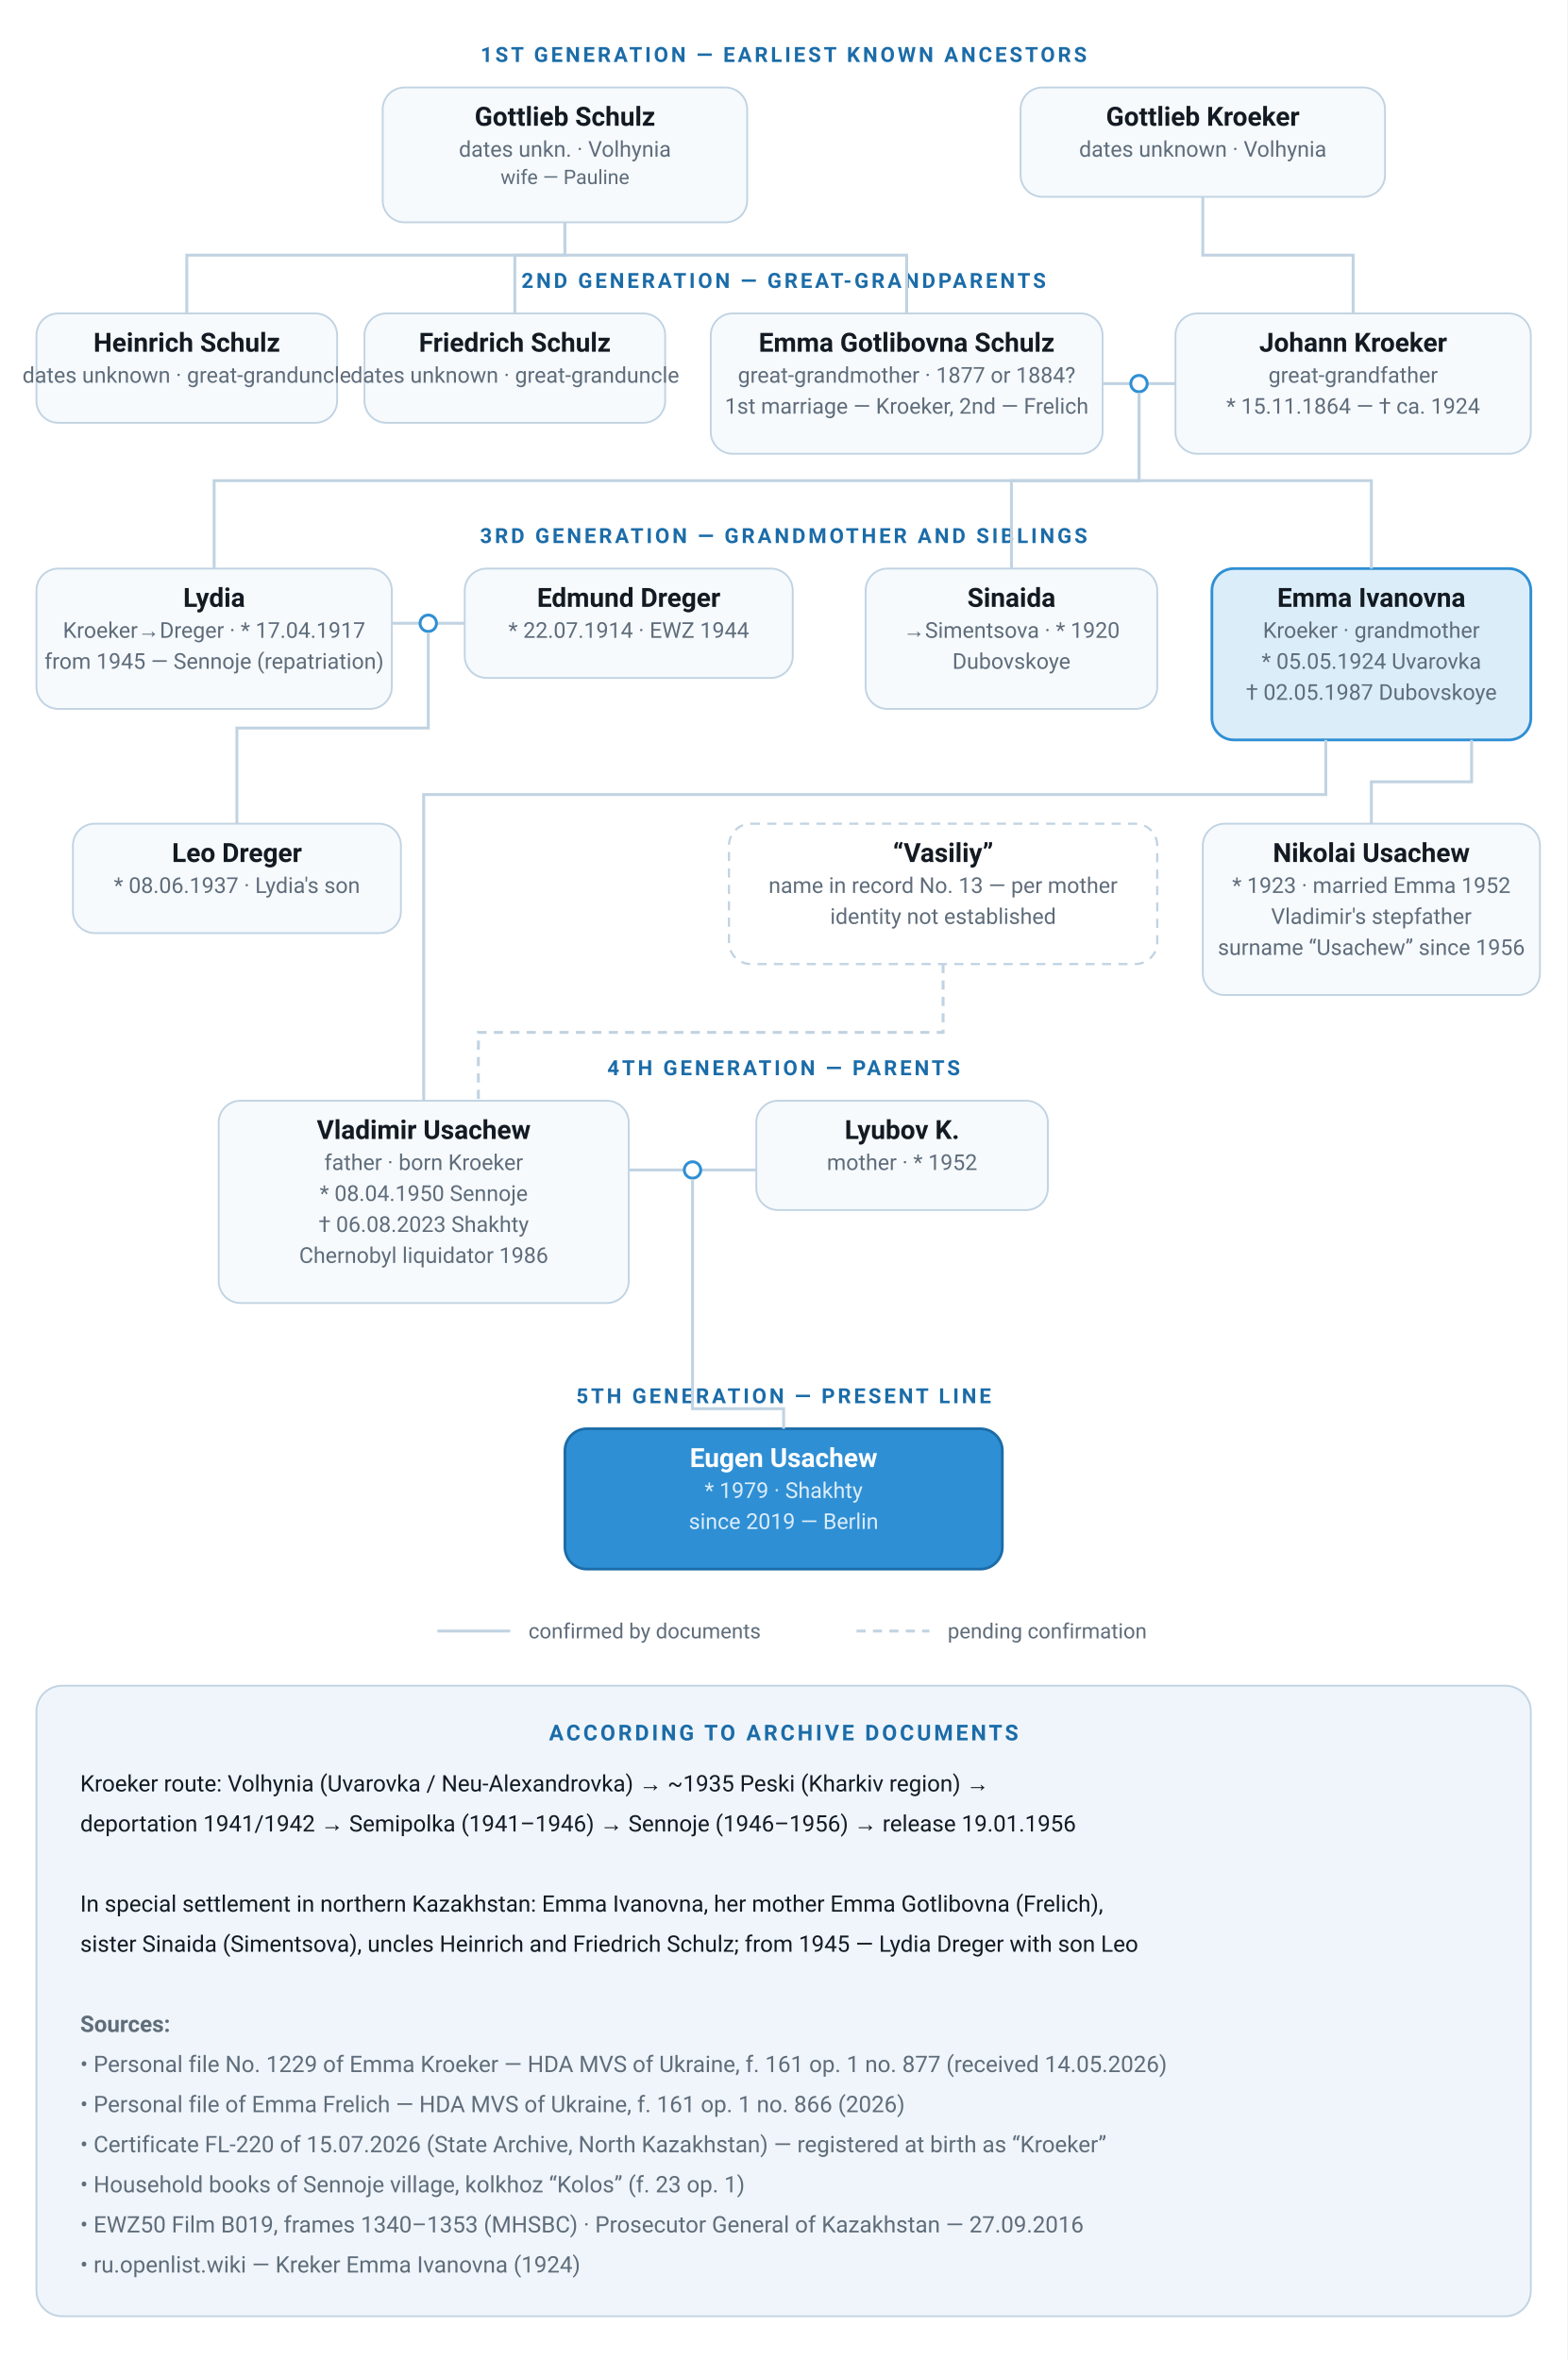
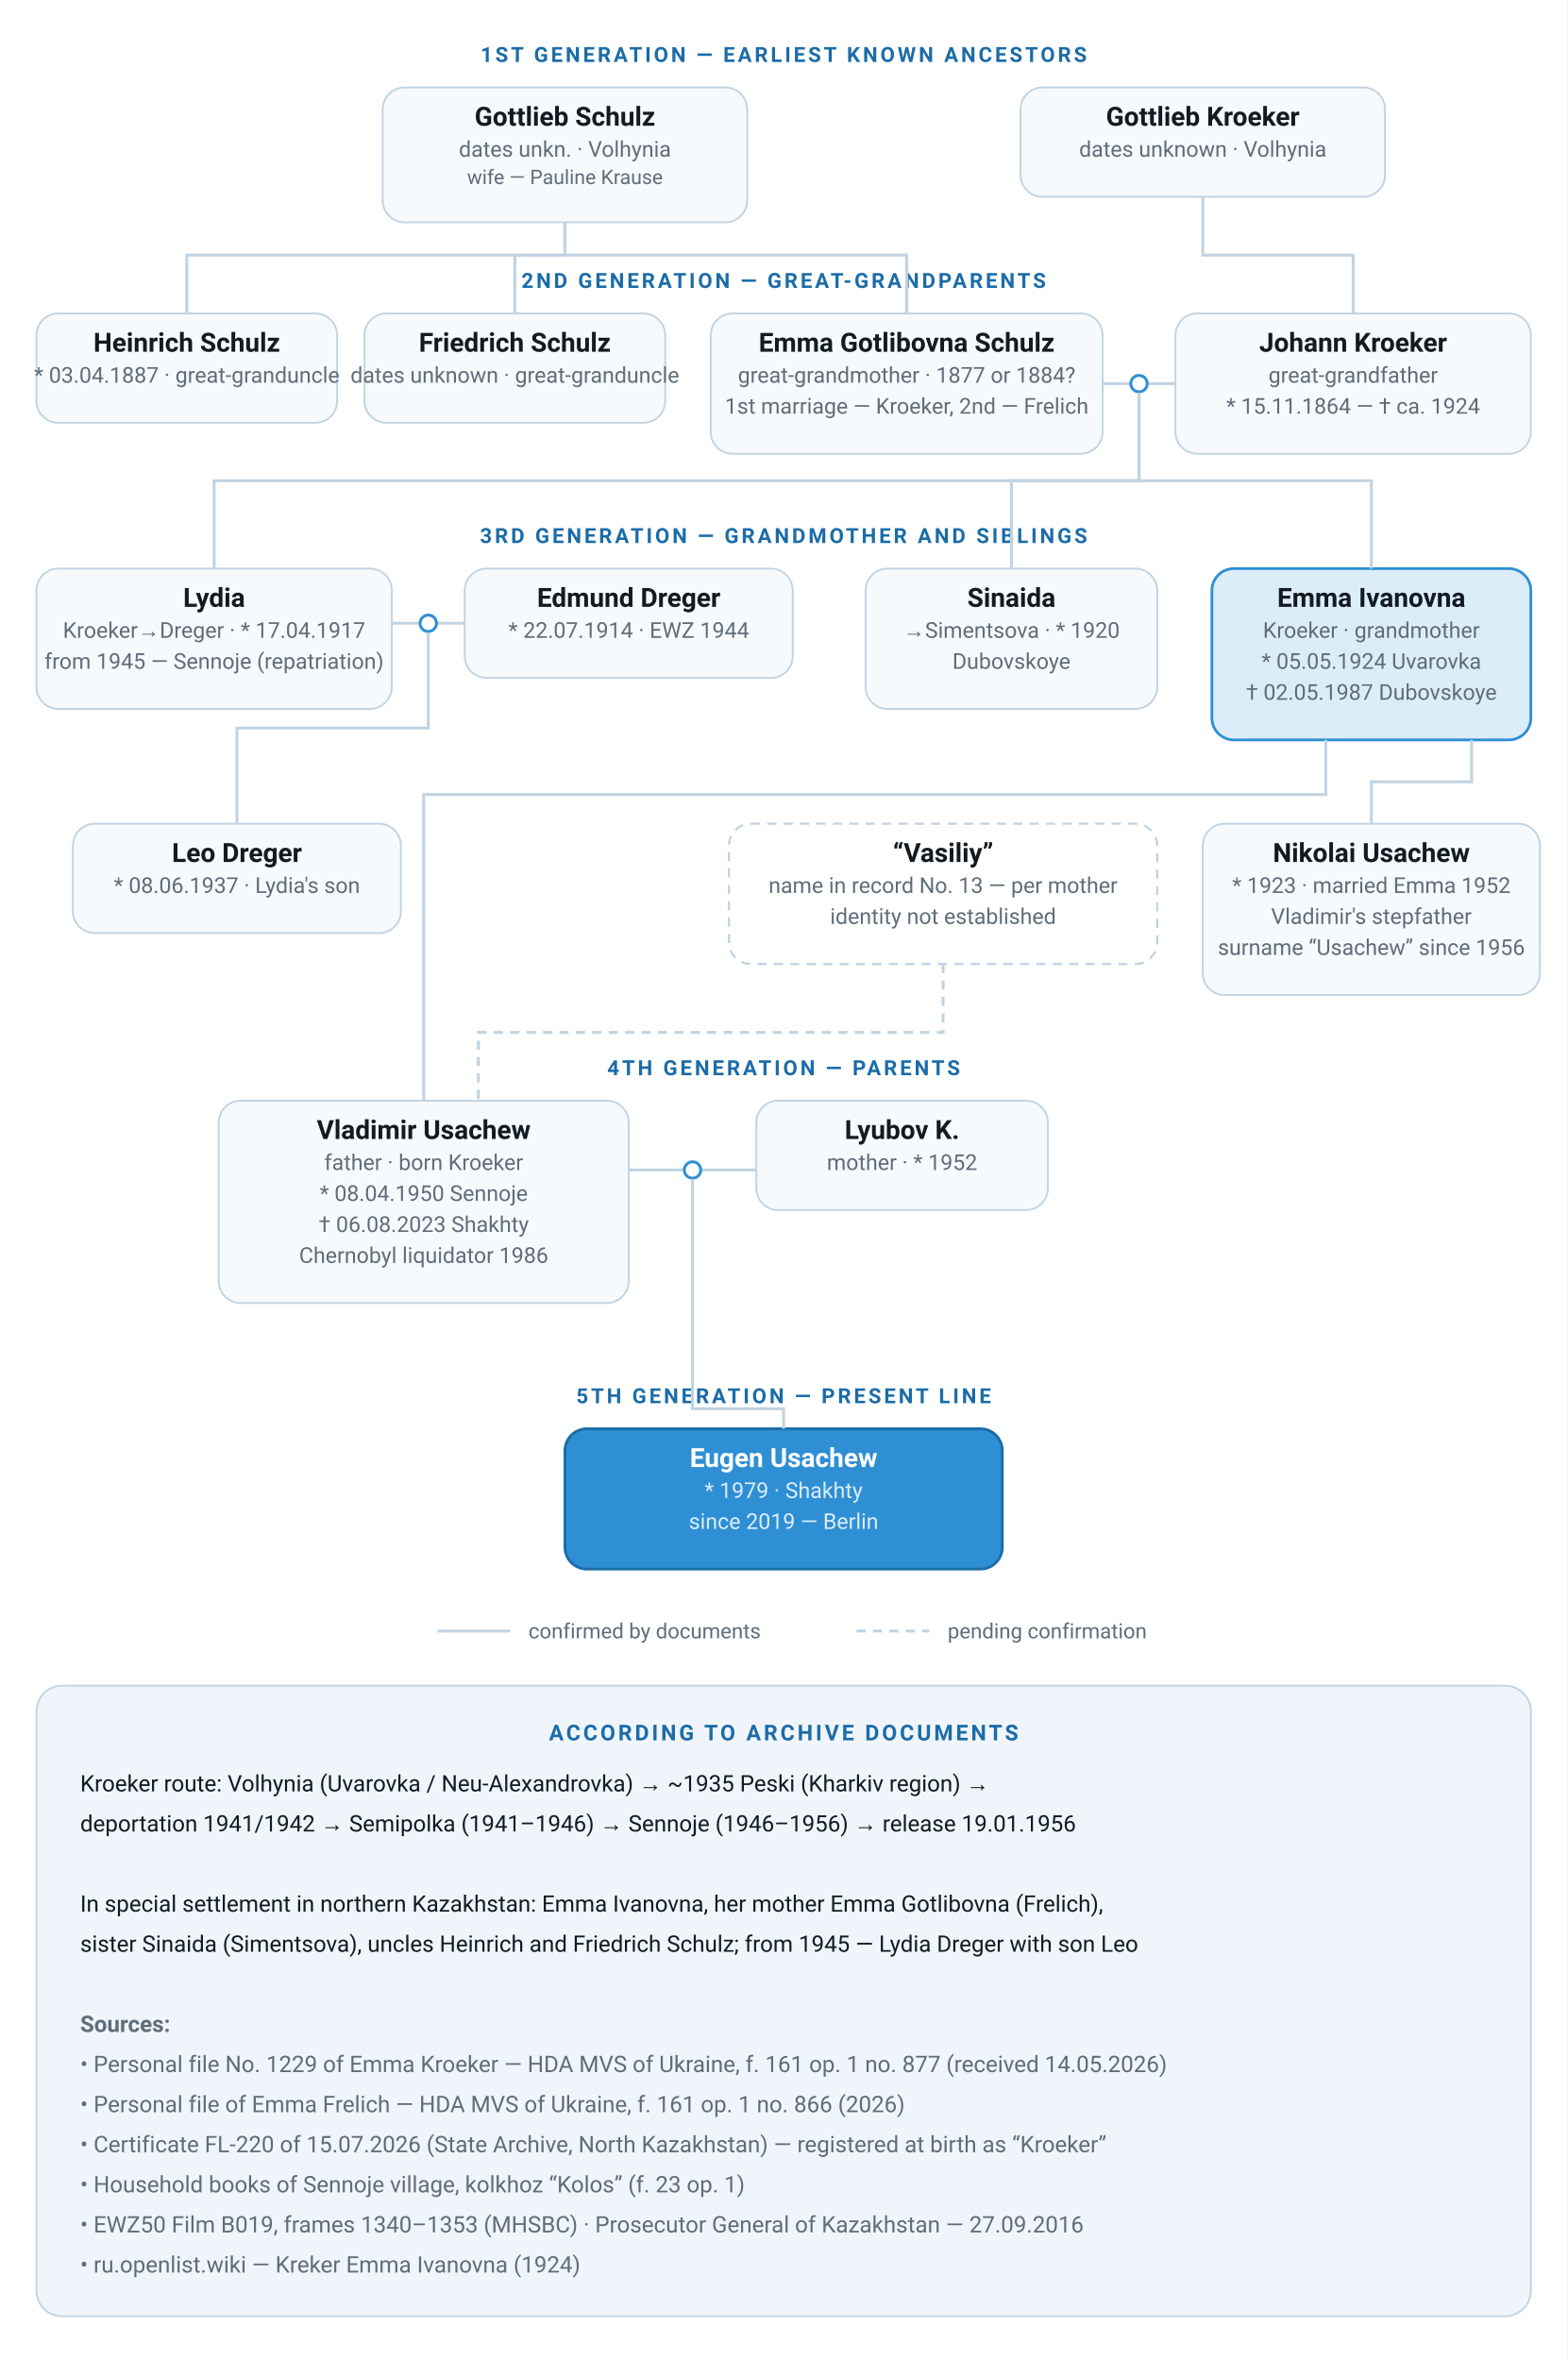
<svg xmlns="http://www.w3.org/2000/svg" width="100%" viewBox="0 0 860 1295" role="img" font-family="-apple-system, BlinkMacSystemFont, 'Segoe UI', Roboto, 'Helvetica Neue', Arial, sans-serif">
  <rect x="0" y="0" width="860" height="1295" fill="#ffffff" />
  <text x="430" y="34" text-anchor="middle" font-size="11.5" font-weight="700" letter-spacing="1.5" fill="#1b6ca8">1ST GENERATION — EARLIEST KNOWN ANCESTORS</text>
  <rect x="210" y="48" width="200" height="74" rx="12" fill="#f6fafd" stroke="#c1d3e2" stroke-width="1" />
  <text x="310" y="69" text-anchor="middle" font-size="14.5" font-weight="600" fill="#131a22">Gottlieb Schulz</text>
  <text x="310" y="86" text-anchor="middle" font-size="12" fill="#5f6c7a">dates unkn. · Volhynia</text>
-   <text x="310" y="101" text-anchor="middle" font-size="11" fill="#5f6c7a">wife — Pauline</text>
+   <text x="310" y="101" text-anchor="middle" font-size="11" fill="#5f6c7a">wife — Pauline Krause</text>
  <rect x="560" y="48" width="200" height="60" rx="12" fill="#f6fafd" stroke="#c1d3e2" stroke-width="1" />
  <text x="660" y="69" text-anchor="middle" font-size="14.5" font-weight="600" fill="#131a22">Gottlieb Kroeker</text>
  <text x="660" y="86" text-anchor="middle" font-size="12" fill="#5f6c7a">dates unknown · Volhynia</text>
  <text x="430" y="158" text-anchor="middle" font-size="11.5" font-weight="700" letter-spacing="1.5" fill="#1b6ca8">2ND GENERATION — GREAT-GRANDPARENTS</text>
  <rect x="20" y="172" width="165" height="60" rx="12" fill="#f6fafd" stroke="#c1d3e2" stroke-width="1" />
  <text x="102.5" y="193" text-anchor="middle" font-size="14.5" font-weight="600" fill="#131a22">Heinrich Schulz</text>
-   <text x="102.5" y="210" text-anchor="middle" font-size="12" fill="#5f6c7a">dates unknown · great-granduncle</text>
+   <text x="102.5" y="210" text-anchor="middle" font-size="12" fill="#5f6c7a">* 03.04.1887 · great-granduncle</text>
  <rect x="200" y="172" width="165" height="60" rx="12" fill="#f6fafd" stroke="#c1d3e2" stroke-width="1" />
  <text x="282.5" y="193" text-anchor="middle" font-size="14.5" font-weight="600" fill="#131a22">Friedrich Schulz</text>
  <text x="282.5" y="210" text-anchor="middle" font-size="12" fill="#5f6c7a">dates unknown · great-granduncle</text>
  <rect x="390" y="172" width="215" height="77" rx="12" fill="#f6fafd" stroke="#c1d3e2" stroke-width="1" />
  <text x="497.5" y="193" text-anchor="middle" font-size="14.5" font-weight="600" fill="#131a22">Emma Gotlibovna Schulz</text>
  <text x="497.5" y="210" text-anchor="middle" font-size="12" fill="#5f6c7a">great-grandmother · 1877 or 1884?</text>
  <text x="497.5" y="227" text-anchor="middle" font-size="12" fill="#5f6c7a">1st marriage — Kroeker, 2nd — Frelich</text>
  <rect x="645" y="172" width="195" height="77" rx="12" fill="#f6fafd" stroke="#c1d3e2" stroke-width="1" />
  <text x="742.5" y="193" text-anchor="middle" font-size="14.5" font-weight="600" fill="#131a22">Johann Kroeker</text>
  <text x="742.5" y="210" text-anchor="middle" font-size="12" fill="#5f6c7a">great-grandfather</text>
  <text x="742.5" y="227" text-anchor="middle" font-size="12" fill="#5f6c7a">* 15.11.1864 — † ca. 1924</text>
  <path d="M 310 122 V 140 H 102.5 V 172" stroke="#c1d3e2" stroke-width="1.6" fill="none" />
  <path d="M 310 122 V 140 H 282.5 V 172" stroke="#c1d3e2" stroke-width="1.6" fill="none" />
  <path d="M 310 122 V 140 H 497.5 V 172" stroke="#c1d3e2" stroke-width="1.6" fill="none" />
  <path d="M 660 108 V 140 H 742.5 V 172" stroke="#c1d3e2" stroke-width="1.6" fill="none" />
  <path d="M 605 210.5 L 645 210.5" stroke="#c1d3e2" stroke-width="1.6" fill="none" />
  <circle cx="625" cy="210.5" r="4.5" fill="#ffffff" stroke="#2f8fd4" stroke-width="1.6" />
  <text x="430" y="298" text-anchor="middle" font-size="11.5" font-weight="700" letter-spacing="1.5" fill="#1b6ca8">3RD GENERATION — GRANDMOTHER AND SIBLINGS</text>
  <rect x="20" y="312" width="195" height="77" rx="12" fill="#f6fafd" stroke="#c1d3e2" stroke-width="1" />
  <text x="117.5" y="333" text-anchor="middle" font-size="14.5" font-weight="600" fill="#131a22">Lydia</text>
  <text x="117.5" y="350" text-anchor="middle" font-size="12" fill="#5f6c7a">Kroeker→Dreger · * 17.04.1917</text>
  <text x="117.5" y="367" text-anchor="middle" font-size="12" fill="#5f6c7a">from 1945 — Sennoje (repatriation)</text>
  <rect x="255" y="312" width="180" height="60" rx="12" fill="#f6fafd" stroke="#c1d3e2" stroke-width="1" />
  <text x="345" y="333" text-anchor="middle" font-size="14.5" font-weight="600" fill="#131a22">Edmund Dreger</text>
  <text x="345" y="350" text-anchor="middle" font-size="12" fill="#5f6c7a">* 22.07.1914 · EWZ 1944</text>
  <rect x="475" y="312" width="160" height="77" rx="12" fill="#f6fafd" stroke="#c1d3e2" stroke-width="1" />
  <text x="555" y="333" text-anchor="middle" font-size="14.5" font-weight="600" fill="#131a22">Sinaida</text>
  <text x="555" y="350" text-anchor="middle" font-size="12" fill="#5f6c7a">→Simentsova · * 1920</text>
  <text x="555" y="367" text-anchor="middle" font-size="12" fill="#5f6c7a">Dubovskoye</text>
  <rect x="665" y="312" width="175" height="94" rx="12" fill="#dcedfa" stroke="#2f8fd4" stroke-width="1.5" />
  <text x="752.5" y="333" text-anchor="middle" font-size="14.5" font-weight="600" fill="#131a22">Emma Ivanovna</text>
  <text x="752.5" y="350" text-anchor="middle" font-size="12" fill="#5f6c7a">Kroeker · grandmother</text>
  <text x="752.5" y="367" text-anchor="middle" font-size="12" fill="#5f6c7a">* 05.05.1924 Uvarovka</text>
  <text x="752.5" y="384" text-anchor="middle" font-size="12" fill="#5f6c7a">† 02.05.1987 Dubovskoye</text>
  <path d="M 625 215.5 V 263.75 H 117.5 V 312" stroke="#c1d3e2" stroke-width="1.6" fill="none" />
  <path d="M 625 215.5 V 263.75 H 555 V 312" stroke="#c1d3e2" stroke-width="1.6" fill="none" />
  <path d="M 625 215.5 V 263.75 H 752.5 V 312" stroke="#c1d3e2" stroke-width="1.6" fill="none" />
  <path d="M 215 342 L 255 342" stroke="#c1d3e2" stroke-width="1.6" fill="none" />
  <circle cx="235" cy="342" r="4.5" fill="#ffffff" stroke="#2f8fd4" stroke-width="1.6" />
  <rect x="40" y="452" width="180" height="60" rx="12" fill="#f6fafd" stroke="#c1d3e2" stroke-width="1" />
  <text x="130" y="473" text-anchor="middle" font-size="14.5" font-weight="600" fill="#131a22">Leo Dreger</text>
  <text x="130" y="490" text-anchor="middle" font-size="12" fill="#5f6c7a">* 08.06.1937 · Lydia's son</text>
  <path d="M 235 347 V 399.5 H 130 V 452" stroke="#c1d3e2" stroke-width="1.6" fill="none" />
  <rect x="400" y="452" width="235" height="77" rx="12" fill="#ffffff" stroke="#c1d3e2" stroke-width="1.2" stroke-dasharray="5,4" />
  <text x="517.5" y="473" text-anchor="middle" font-size="14.5" font-weight="600" fill="#131a22">“Vasiliy”</text>
  <text x="517.5" y="490" text-anchor="middle" font-size="12" fill="#5f6c7a">name in record No. 13 — per mother</text>
  <text x="517.5" y="507" text-anchor="middle" font-size="12" fill="#5f6c7a">identity not established</text>
  <rect x="660" y="452" width="185" height="94" rx="12" fill="#f6fafd" stroke="#c1d3e2" stroke-width="1" />
  <text x="752.5" y="473" text-anchor="middle" font-size="14.5" font-weight="600" fill="#131a22">Nikolai Usachew</text>
  <text x="752.5" y="490" text-anchor="middle" font-size="12" fill="#5f6c7a">* 1923 · married Emma 1952</text>
  <text x="752.5" y="507" text-anchor="middle" font-size="12" fill="#5f6c7a">Vladimir's stepfather</text>
  <text x="752.5" y="524" text-anchor="middle" font-size="12" fill="#5f6c7a">surname “Usachew” since 1956</text>
  <path d="M 807.5 406 V 429 H 752.5 V 452" stroke="#c1d3e2" stroke-width="1.6" fill="none" />
  <text x="430" y="590" text-anchor="middle" font-size="11.5" font-weight="700" letter-spacing="1.5" fill="#1b6ca8">4TH GENERATION — PARENTS</text>
  <rect x="120" y="604" width="225" height="111" rx="12" fill="#f6fafd" stroke="#c1d3e2" stroke-width="1" />
  <text x="232.5" y="625" text-anchor="middle" font-size="14.5" font-weight="600" fill="#131a22">Vladimir Usachew</text>
  <text x="232.5" y="642" text-anchor="middle" font-size="12" fill="#5f6c7a">father · born Kroeker</text>
  <text x="232.5" y="659" text-anchor="middle" font-size="12" fill="#5f6c7a">* 08.04.1950 Sennoje</text>
  <text x="232.5" y="676" text-anchor="middle" font-size="12" fill="#5f6c7a">† 06.08.2023 Shakhty</text>
  <text x="232.5" y="693" text-anchor="middle" font-size="12" fill="#5f6c7a">Chernobyl liquidator 1986</text>
  <rect x="415" y="604" width="160" height="60" rx="12" fill="#f6fafd" stroke="#c1d3e2" stroke-width="1" />
  <text x="495" y="625" text-anchor="middle" font-size="14.5" font-weight="600" fill="#131a22">Lyubov K.</text>
  <text x="495" y="642" text-anchor="middle" font-size="12" fill="#5f6c7a">mother · * 1952</text>
  <path d="M 727.5 406 V 436 H 232.5 V 604" stroke="#c1d3e2" stroke-width="1.6" fill="none" />
  <path d="M 517.5 529 V 566.5 H 262.5 V 604" stroke="#c1d3e2" stroke-width="1.6" fill="none" stroke-dasharray="5,4" />
  <path d="M 345 642 L 415 642" stroke="#c1d3e2" stroke-width="1.6" fill="none" />
  <circle cx="380" cy="642" r="4.5" fill="#ffffff" stroke="#2f8fd4" stroke-width="1.6" />
  <text x="430" y="770" text-anchor="middle" font-size="11.5" font-weight="700" letter-spacing="1.5" fill="#1b6ca8">5TH GENERATION — PRESENT LINE</text>
  <rect x="310" y="784" width="240" height="77" rx="12" fill="#2f8fd4" stroke="#1b6ca8" stroke-width="1.5" />
  <text x="430" y="805" text-anchor="middle" font-size="14.5" font-weight="600" fill="#ffffff">Eugen Usachew</text>
  <text x="430" y="822" text-anchor="middle" font-size="12" fill="#dcedfa">* 1979 · Shakhty</text>
  <text x="430" y="839" text-anchor="middle" font-size="12" fill="#dcedfa">since 2019 — Berlin</text>
  <path d="M 380 647 L 380 762" stroke="#c1d3e2" stroke-width="1.6" fill="none" />
  <path d="M 380 762 V 773 H 430 V 784" stroke="#c1d3e2" stroke-width="1.6" fill="none" />
  <line x1="240" y1="895" x2="280" y2="895" stroke="#c1d3e2" stroke-width="1.6" />
  <text x="290" y="899" font-size="11.5" fill="#5f6c7a">confirmed by documents</text>
  <line x1="470" y1="895" x2="510" y2="895" stroke="#c1d3e2" stroke-width="1.6" stroke-dasharray="5,4" />
  <text x="520" y="899" font-size="11.5" fill="#5f6c7a">pending confirmation</text>
  <rect x="20" y="925" width="820" height="346" rx="14" fill="#eff5fa" stroke="#c1d3e2" stroke-width="1" />
  <text x="430" y="955" text-anchor="middle" font-size="12" font-weight="700" letter-spacing="1.5" fill="#1b6ca8">ACCORDING TO ARCHIVE DOCUMENTS</text>
  <text x="44" y="983" font-size="12.5" fill="#131a22">Kroeker route: Volhynia (Uvarovka / Neu-Alexandrovka) → ~1935 Peski (Kharkiv region) →</text>
  <text x="44" y="1005" font-size="12.5" fill="#131a22">deportation 1941/1942 → Semipolka (1941–1946) → Sennoje (1946–1956) → release 19.01.1956</text>
  <text x="44" y="1049" font-size="12.5" fill="#131a22">In special settlement in northern Kazakhstan: Emma Ivanovna, her mother Emma Gotlibovna (Frelich),</text>
  <text x="44" y="1071" font-size="12.5" fill="#131a22">sister Sinaida (Simentsova), uncles Heinrich and Friedrich Schulz; from 1945 — Lydia Dreger with son Leo</text>
  <text x="44" y="1115" font-size="12.5" font-weight="600" fill="#5f6c7a">Sources:</text>
  <text x="44" y="1137" font-size="12.5" fill="#5f6c7a">• Personal file No. 1229 of Emma Kroeker — HDA MVS of Ukraine, f. 161 op. 1 no. 877 (received 14.05.2026)</text>
  <text x="44" y="1159" font-size="12.5" fill="#5f6c7a">• Personal file of Emma Frelich — HDA MVS of Ukraine, f. 161 op. 1 no. 866 (2026)</text>
  <text x="44" y="1181" font-size="12.5" fill="#5f6c7a">• Certificate FL-220 of 15.07.2026 (State Archive, North Kazakhstan) — registered at birth as “Kroeker”</text>
  <text x="44" y="1203" font-size="12.5" fill="#5f6c7a">• Household books of Sennoje village, kolkhoz “Kolos” (f. 23 op. 1)</text>
  <text x="44" y="1225" font-size="12.5" fill="#5f6c7a">• EWZ50 Film B019, frames 1340–1353 (MHSBC) · Prosecutor General of Kazakhstan — 27.09.2016</text>
  <text x="44" y="1247" font-size="12.5" fill="#5f6c7a">• ru.openlist.wiki — Kreker Emma Ivanovna (1924)</text>
</svg>
